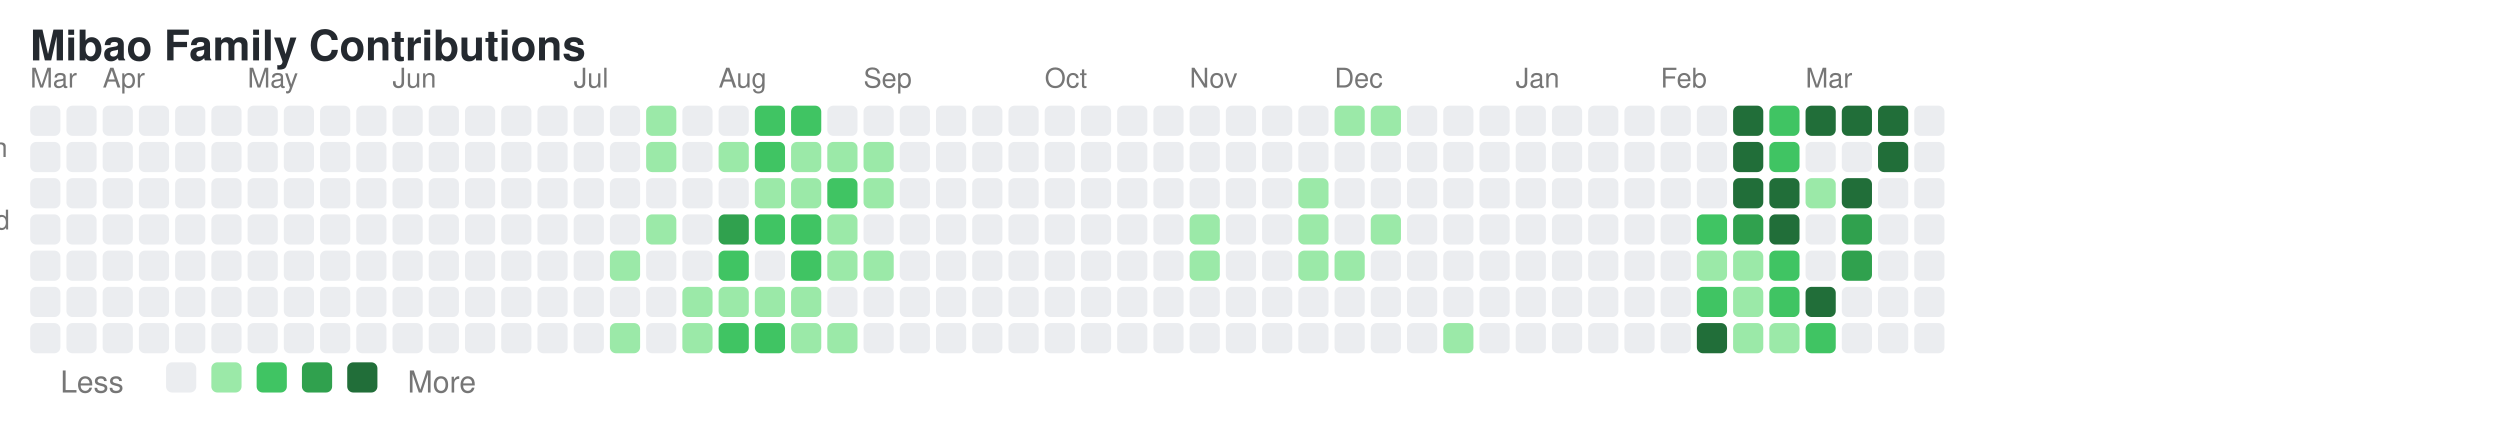
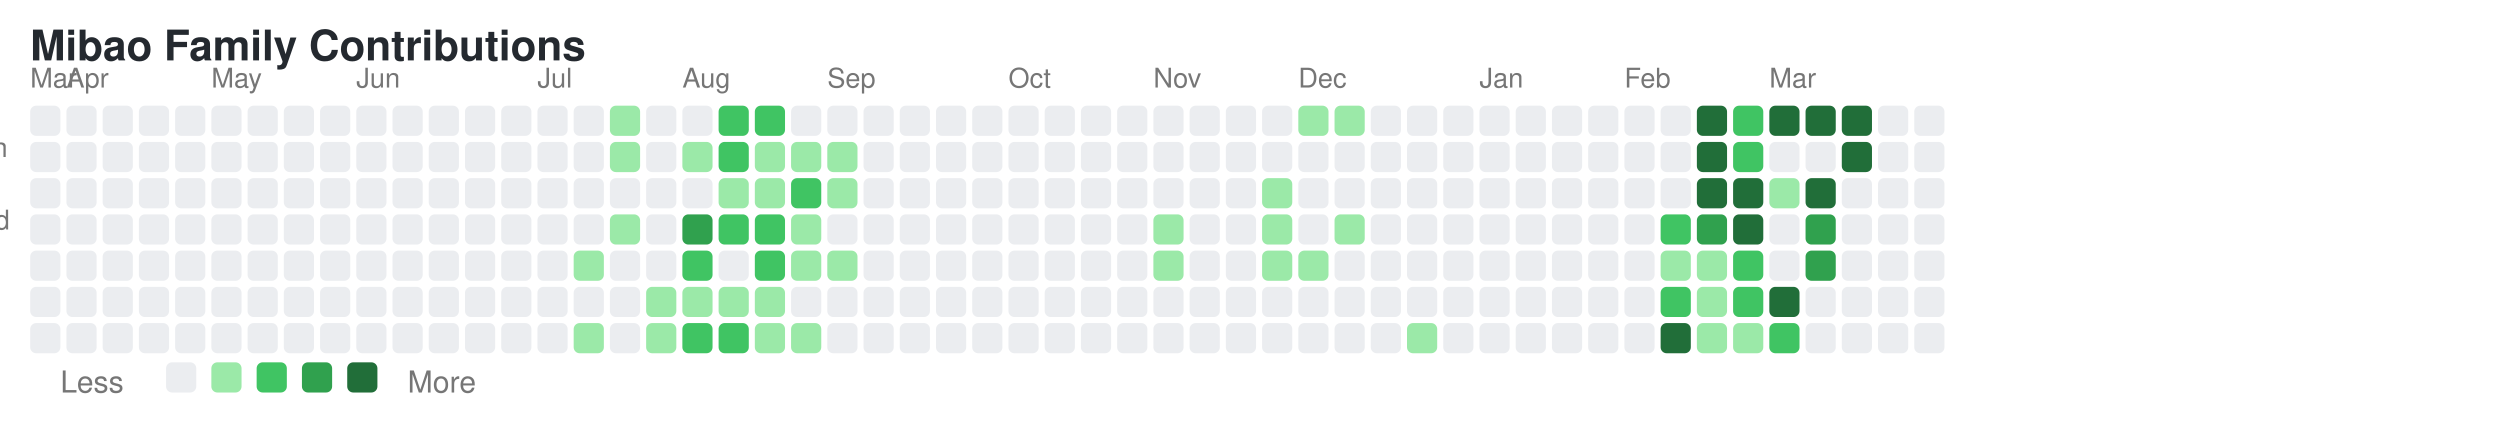
<svg xmlns="http://www.w3.org/2000/svg" width="828" height="140">
  <text x="10" y="20" font-family="-apple-system, BlinkMacSystemFont, Segoe UI, Helvetica, Arial, sans-serif" font-size="14" font-weight="600" fill="#24292f">Mibao Family Contributions</text>
  <g transform="translate(10, 35)">
    <text x="0" y="-6" font-family="-apple-system, BlinkMacSystemFont, Segoe UI, Helvetica, Arial, sans-serif" font-size="9" fill="#767676">Mar</text>
-     <text x="24" y="-6" font-family="-apple-system, BlinkMacSystemFont, Segoe UI, Helvetica, Arial, sans-serif" font-size="9" fill="#767676">Apr</text>
-     <text x="72" y="-6" font-family="-apple-system, BlinkMacSystemFont, Segoe UI, Helvetica, Arial, sans-serif" font-size="9" fill="#767676">May</text>
-     <text x="120" y="-6" font-family="-apple-system, BlinkMacSystemFont, Segoe UI, Helvetica, Arial, sans-serif" font-size="9" fill="#767676">Jun</text>
-     <text x="180" y="-6" font-family="-apple-system, BlinkMacSystemFont, Segoe UI, Helvetica, Arial, sans-serif" font-size="9" fill="#767676">Jul</text>
-     <text x="228" y="-6" font-family="-apple-system, BlinkMacSystemFont, Segoe UI, Helvetica, Arial, sans-serif" font-size="9" fill="#767676">Aug</text>
-     <text x="276" y="-6" font-family="-apple-system, BlinkMacSystemFont, Segoe UI, Helvetica, Arial, sans-serif" font-size="9" fill="#767676">Sep</text>
-     <text x="336" y="-6" font-family="-apple-system, BlinkMacSystemFont, Segoe UI, Helvetica, Arial, sans-serif" font-size="9" fill="#767676">Oct</text>
-     <text x="384" y="-6" font-family="-apple-system, BlinkMacSystemFont, Segoe UI, Helvetica, Arial, sans-serif" font-size="9" fill="#767676">Nov</text>
-     <text x="432" y="-6" font-family="-apple-system, BlinkMacSystemFont, Segoe UI, Helvetica, Arial, sans-serif" font-size="9" fill="#767676">Dec</text>
-     <text x="492" y="-6" font-family="-apple-system, BlinkMacSystemFont, Segoe UI, Helvetica, Arial, sans-serif" font-size="9" fill="#767676">Jan</text>
-     <text x="540" y="-6" font-family="-apple-system, BlinkMacSystemFont, Segoe UI, Helvetica, Arial, sans-serif" font-size="9" fill="#767676">Feb</text>
-     <text x="588" y="-6" font-family="-apple-system, BlinkMacSystemFont, Segoe UI, Helvetica, Arial, sans-serif" font-size="9" fill="#767676">Mar</text>
+     <text x="12" y="-6" font-family="-apple-system, BlinkMacSystemFont, Segoe UI, Helvetica, Arial, sans-serif" font-size="9" fill="#767676">Apr</text>
+     <text x="60" y="-6" font-family="-apple-system, BlinkMacSystemFont, Segoe UI, Helvetica, Arial, sans-serif" font-size="9" fill="#767676">May</text>
+     <text x="108" y="-6" font-family="-apple-system, BlinkMacSystemFont, Segoe UI, Helvetica, Arial, sans-serif" font-size="9" fill="#767676">Jun</text>
+     <text x="168" y="-6" font-family="-apple-system, BlinkMacSystemFont, Segoe UI, Helvetica, Arial, sans-serif" font-size="9" fill="#767676">Jul</text>
+     <text x="216" y="-6" font-family="-apple-system, BlinkMacSystemFont, Segoe UI, Helvetica, Arial, sans-serif" font-size="9" fill="#767676">Aug</text>
+     <text x="264" y="-6" font-family="-apple-system, BlinkMacSystemFont, Segoe UI, Helvetica, Arial, sans-serif" font-size="9" fill="#767676">Sep</text>
+     <text x="324" y="-6" font-family="-apple-system, BlinkMacSystemFont, Segoe UI, Helvetica, Arial, sans-serif" font-size="9" fill="#767676">Oct</text>
+     <text x="372" y="-6" font-family="-apple-system, BlinkMacSystemFont, Segoe UI, Helvetica, Arial, sans-serif" font-size="9" fill="#767676">Nov</text>
+     <text x="420" y="-6" font-family="-apple-system, BlinkMacSystemFont, Segoe UI, Helvetica, Arial, sans-serif" font-size="9" fill="#767676">Dec</text>
+     <text x="480" y="-6" font-family="-apple-system, BlinkMacSystemFont, Segoe UI, Helvetica, Arial, sans-serif" font-size="9" fill="#767676">Jan</text>
+     <text x="528" y="-6" font-family="-apple-system, BlinkMacSystemFont, Segoe UI, Helvetica, Arial, sans-serif" font-size="9" fill="#767676">Feb</text>
+     <text x="576" y="-6" font-family="-apple-system, BlinkMacSystemFont, Segoe UI, Helvetica, Arial, sans-serif" font-size="9" fill="#767676">Mar</text>
    <text x="-25" y="17.0" font-family="-apple-system, BlinkMacSystemFont, Segoe UI, Helvetica, Arial, sans-serif" font-size="9" fill="#767676">Mon</text>
    <text x="-25" y="41.0" font-family="-apple-system, BlinkMacSystemFont, Segoe UI, Helvetica, Arial, sans-serif" font-size="9" fill="#767676">Wed</text>
    <text x="-25" y="65.0" font-family="-apple-system, BlinkMacSystemFont, Segoe UI, Helvetica, Arial, sans-serif" font-size="9" fill="#767676">Fri</text>
    <rect x="0" y="0" width="10" height="10" fill="#ebedf0" rx="2" />
    <rect x="0" y="12" width="10" height="10" fill="#ebedf0" rx="2" />
    <rect x="0" y="24" width="10" height="10" fill="#ebedf0" rx="2" />
    <rect x="0" y="36" width="10" height="10" fill="#ebedf0" rx="2" />
    <rect x="0" y="48" width="10" height="10" fill="#ebedf0" rx="2" />
    <rect x="0" y="60" width="10" height="10" fill="#ebedf0" rx="2" />
    <rect x="0" y="72" width="10" height="10" fill="#ebedf0" rx="2" />
    <rect x="12" y="0" width="10" height="10" fill="#ebedf0" rx="2" />
    <rect x="12" y="12" width="10" height="10" fill="#ebedf0" rx="2" />
    <rect x="12" y="24" width="10" height="10" fill="#ebedf0" rx="2" />
    <rect x="12" y="36" width="10" height="10" fill="#ebedf0" rx="2" />
    <rect x="12" y="48" width="10" height="10" fill="#ebedf0" rx="2" />
    <rect x="12" y="60" width="10" height="10" fill="#ebedf0" rx="2" />
    <rect x="12" y="72" width="10" height="10" fill="#ebedf0" rx="2" />
    <rect x="24" y="0" width="10" height="10" fill="#ebedf0" rx="2" />
    <rect x="24" y="12" width="10" height="10" fill="#ebedf0" rx="2" />
    <rect x="24" y="24" width="10" height="10" fill="#ebedf0" rx="2" />
    <rect x="24" y="36" width="10" height="10" fill="#ebedf0" rx="2" />
    <rect x="24" y="48" width="10" height="10" fill="#ebedf0" rx="2" />
    <rect x="24" y="60" width="10" height="10" fill="#ebedf0" rx="2" />
    <rect x="24" y="72" width="10" height="10" fill="#ebedf0" rx="2" />
    <rect x="36" y="0" width="10" height="10" fill="#ebedf0" rx="2" />
    <rect x="36" y="12" width="10" height="10" fill="#ebedf0" rx="2" />
    <rect x="36" y="24" width="10" height="10" fill="#ebedf0" rx="2" />
    <rect x="36" y="36" width="10" height="10" fill="#ebedf0" rx="2" />
    <rect x="36" y="48" width="10" height="10" fill="#ebedf0" rx="2" />
    <rect x="36" y="60" width="10" height="10" fill="#ebedf0" rx="2" />
    <rect x="36" y="72" width="10" height="10" fill="#ebedf0" rx="2" />
    <rect x="48" y="0" width="10" height="10" fill="#ebedf0" rx="2" />
    <rect x="48" y="12" width="10" height="10" fill="#ebedf0" rx="2" />
    <rect x="48" y="24" width="10" height="10" fill="#ebedf0" rx="2" />
    <rect x="48" y="36" width="10" height="10" fill="#ebedf0" rx="2" />
    <rect x="48" y="48" width="10" height="10" fill="#ebedf0" rx="2" />
    <rect x="48" y="60" width="10" height="10" fill="#ebedf0" rx="2" />
    <rect x="48" y="72" width="10" height="10" fill="#ebedf0" rx="2" />
    <rect x="60" y="0" width="10" height="10" fill="#ebedf0" rx="2" />
    <rect x="60" y="12" width="10" height="10" fill="#ebedf0" rx="2" />
    <rect x="60" y="24" width="10" height="10" fill="#ebedf0" rx="2" />
    <rect x="60" y="36" width="10" height="10" fill="#ebedf0" rx="2" />
    <rect x="60" y="48" width="10" height="10" fill="#ebedf0" rx="2" />
    <rect x="60" y="60" width="10" height="10" fill="#ebedf0" rx="2" />
    <rect x="60" y="72" width="10" height="10" fill="#ebedf0" rx="2" />
    <rect x="72" y="0" width="10" height="10" fill="#ebedf0" rx="2" />
    <rect x="72" y="12" width="10" height="10" fill="#ebedf0" rx="2" />
    <rect x="72" y="24" width="10" height="10" fill="#ebedf0" rx="2" />
    <rect x="72" y="36" width="10" height="10" fill="#ebedf0" rx="2" />
    <rect x="72" y="48" width="10" height="10" fill="#ebedf0" rx="2" />
    <rect x="72" y="60" width="10" height="10" fill="#ebedf0" rx="2" />
    <rect x="72" y="72" width="10" height="10" fill="#ebedf0" rx="2" />
    <rect x="84" y="0" width="10" height="10" fill="#ebedf0" rx="2" />
    <rect x="84" y="12" width="10" height="10" fill="#ebedf0" rx="2" />
    <rect x="84" y="24" width="10" height="10" fill="#ebedf0" rx="2" />
    <rect x="84" y="36" width="10" height="10" fill="#ebedf0" rx="2" />
    <rect x="84" y="48" width="10" height="10" fill="#ebedf0" rx="2" />
    <rect x="84" y="60" width="10" height="10" fill="#ebedf0" rx="2" />
    <rect x="84" y="72" width="10" height="10" fill="#ebedf0" rx="2" />
    <rect x="96" y="0" width="10" height="10" fill="#ebedf0" rx="2" />
    <rect x="96" y="12" width="10" height="10" fill="#ebedf0" rx="2" />
    <rect x="96" y="24" width="10" height="10" fill="#ebedf0" rx="2" />
    <rect x="96" y="36" width="10" height="10" fill="#ebedf0" rx="2" />
    <rect x="96" y="48" width="10" height="10" fill="#ebedf0" rx="2" />
    <rect x="96" y="60" width="10" height="10" fill="#ebedf0" rx="2" />
    <rect x="96" y="72" width="10" height="10" fill="#ebedf0" rx="2" />
    <rect x="108" y="0" width="10" height="10" fill="#ebedf0" rx="2" />
    <rect x="108" y="12" width="10" height="10" fill="#ebedf0" rx="2" />
    <rect x="108" y="24" width="10" height="10" fill="#ebedf0" rx="2" />
    <rect x="108" y="36" width="10" height="10" fill="#ebedf0" rx="2" />
    <rect x="108" y="48" width="10" height="10" fill="#ebedf0" rx="2" />
    <rect x="108" y="60" width="10" height="10" fill="#ebedf0" rx="2" />
    <rect x="108" y="72" width="10" height="10" fill="#ebedf0" rx="2" />
    <rect x="120" y="0" width="10" height="10" fill="#ebedf0" rx="2" />
    <rect x="120" y="12" width="10" height="10" fill="#ebedf0" rx="2" />
    <rect x="120" y="24" width="10" height="10" fill="#ebedf0" rx="2" />
    <rect x="120" y="36" width="10" height="10" fill="#ebedf0" rx="2" />
    <rect x="120" y="48" width="10" height="10" fill="#ebedf0" rx="2" />
    <rect x="120" y="60" width="10" height="10" fill="#ebedf0" rx="2" />
    <rect x="120" y="72" width="10" height="10" fill="#ebedf0" rx="2" />
    <rect x="132" y="0" width="10" height="10" fill="#ebedf0" rx="2" />
    <rect x="132" y="12" width="10" height="10" fill="#ebedf0" rx="2" />
    <rect x="132" y="24" width="10" height="10" fill="#ebedf0" rx="2" />
    <rect x="132" y="36" width="10" height="10" fill="#ebedf0" rx="2" />
    <rect x="132" y="48" width="10" height="10" fill="#ebedf0" rx="2" />
    <rect x="132" y="60" width="10" height="10" fill="#ebedf0" rx="2" />
    <rect x="132" y="72" width="10" height="10" fill="#ebedf0" rx="2" />
    <rect x="144" y="0" width="10" height="10" fill="#ebedf0" rx="2" />
    <rect x="144" y="12" width="10" height="10" fill="#ebedf0" rx="2" />
    <rect x="144" y="24" width="10" height="10" fill="#ebedf0" rx="2" />
    <rect x="144" y="36" width="10" height="10" fill="#ebedf0" rx="2" />
    <rect x="144" y="48" width="10" height="10" fill="#ebedf0" rx="2" />
    <rect x="144" y="60" width="10" height="10" fill="#ebedf0" rx="2" />
    <rect x="144" y="72" width="10" height="10" fill="#ebedf0" rx="2" />
    <rect x="156" y="0" width="10" height="10" fill="#ebedf0" rx="2" />
    <rect x="156" y="12" width="10" height="10" fill="#ebedf0" rx="2" />
    <rect x="156" y="24" width="10" height="10" fill="#ebedf0" rx="2" />
    <rect x="156" y="36" width="10" height="10" fill="#ebedf0" rx="2" />
    <rect x="156" y="48" width="10" height="10" fill="#ebedf0" rx="2" />
    <rect x="156" y="60" width="10" height="10" fill="#ebedf0" rx="2" />
    <rect x="156" y="72" width="10" height="10" fill="#ebedf0" rx="2" />
    <rect x="168" y="0" width="10" height="10" fill="#ebedf0" rx="2" />
    <rect x="168" y="12" width="10" height="10" fill="#ebedf0" rx="2" />
    <rect x="168" y="24" width="10" height="10" fill="#ebedf0" rx="2" />
    <rect x="168" y="36" width="10" height="10" fill="#ebedf0" rx="2" />
    <rect x="168" y="48" width="10" height="10" fill="#ebedf0" rx="2" />
    <rect x="168" y="60" width="10" height="10" fill="#ebedf0" rx="2" />
    <rect x="168" y="72" width="10" height="10" fill="#ebedf0" rx="2" />
    <rect x="180" y="0" width="10" height="10" fill="#ebedf0" rx="2" />
    <rect x="180" y="12" width="10" height="10" fill="#ebedf0" rx="2" />
    <rect x="180" y="24" width="10" height="10" fill="#ebedf0" rx="2" />
    <rect x="180" y="36" width="10" height="10" fill="#ebedf0" rx="2" />
-     <rect x="180" y="48" width="10" height="10" fill="#ebedf0" rx="2" />
+     <rect x="180" y="48" width="10" height="10" fill="#9be9a8" rx="2" />
    <rect x="180" y="60" width="10" height="10" fill="#ebedf0" rx="2" />
-     <rect x="180" y="72" width="10" height="10" fill="#ebedf0" rx="2" />
-     <rect x="192" y="0" width="10" height="10" fill="#ebedf0" rx="2" />
-     <rect x="192" y="12" width="10" height="10" fill="#ebedf0" rx="2" />
+     <rect x="180" y="72" width="10" height="10" fill="#9be9a8" rx="2" />
+     <rect x="192" y="0" width="10" height="10" fill="#9be9a8" rx="2" />
+     <rect x="192" y="12" width="10" height="10" fill="#9be9a8" rx="2" />
    <rect x="192" y="24" width="10" height="10" fill="#ebedf0" rx="2" />
-     <rect x="192" y="36" width="10" height="10" fill="#ebedf0" rx="2" />
-     <rect x="192" y="48" width="10" height="10" fill="#9be9a8" rx="2" />
+     <rect x="192" y="36" width="10" height="10" fill="#9be9a8" rx="2" />
+     <rect x="192" y="48" width="10" height="10" fill="#ebedf0" rx="2" />
    <rect x="192" y="60" width="10" height="10" fill="#ebedf0" rx="2" />
-     <rect x="192" y="72" width="10" height="10" fill="#9be9a8" rx="2" />
-     <rect x="204" y="0" width="10" height="10" fill="#9be9a8" rx="2" />
-     <rect x="204" y="12" width="10" height="10" fill="#9be9a8" rx="2" />
+     <rect x="192" y="72" width="10" height="10" fill="#ebedf0" rx="2" />
+     <rect x="204" y="0" width="10" height="10" fill="#ebedf0" rx="2" />
+     <rect x="204" y="12" width="10" height="10" fill="#ebedf0" rx="2" />
    <rect x="204" y="24" width="10" height="10" fill="#ebedf0" rx="2" />
-     <rect x="204" y="36" width="10" height="10" fill="#9be9a8" rx="2" />
+     <rect x="204" y="36" width="10" height="10" fill="#ebedf0" rx="2" />
    <rect x="204" y="48" width="10" height="10" fill="#ebedf0" rx="2" />
-     <rect x="204" y="60" width="10" height="10" fill="#ebedf0" rx="2" />
-     <rect x="204" y="72" width="10" height="10" fill="#ebedf0" rx="2" />
+     <rect x="204" y="60" width="10" height="10" fill="#9be9a8" rx="2" />
+     <rect x="204" y="72" width="10" height="10" fill="#9be9a8" rx="2" />
    <rect x="216" y="0" width="10" height="10" fill="#ebedf0" rx="2" />
-     <rect x="216" y="12" width="10" height="10" fill="#ebedf0" rx="2" />
+     <rect x="216" y="12" width="10" height="10" fill="#9be9a8" rx="2" />
    <rect x="216" y="24" width="10" height="10" fill="#ebedf0" rx="2" />
-     <rect x="216" y="36" width="10" height="10" fill="#ebedf0" rx="2" />
-     <rect x="216" y="48" width="10" height="10" fill="#ebedf0" rx="2" />
+     <rect x="216" y="36" width="10" height="10" fill="#30a14e" rx="2" />
+     <rect x="216" y="48" width="10" height="10" fill="#40c463" rx="2" />
    <rect x="216" y="60" width="10" height="10" fill="#9be9a8" rx="2" />
-     <rect x="216" y="72" width="10" height="10" fill="#9be9a8" rx="2" />
-     <rect x="228" y="0" width="10" height="10" fill="#ebedf0" rx="2" />
-     <rect x="228" y="12" width="10" height="10" fill="#9be9a8" rx="2" />
-     <rect x="228" y="24" width="10" height="10" fill="#ebedf0" rx="2" />
-     <rect x="228" y="36" width="10" height="10" fill="#30a14e" rx="2" />
-     <rect x="228" y="48" width="10" height="10" fill="#40c463" rx="2" />
+     <rect x="216" y="72" width="10" height="10" fill="#40c463" rx="2" />
+     <rect x="228" y="0" width="10" height="10" fill="#40c463" rx="2" />
+     <rect x="228" y="12" width="10" height="10" fill="#40c463" rx="2" />
+     <rect x="228" y="24" width="10" height="10" fill="#9be9a8" rx="2" />
+     <rect x="228" y="36" width="10" height="10" fill="#40c463" rx="2" />
+     <rect x="228" y="48" width="10" height="10" fill="#ebedf0" rx="2" />
    <rect x="228" y="60" width="10" height="10" fill="#9be9a8" rx="2" />
    <rect x="228" y="72" width="10" height="10" fill="#40c463" rx="2" />
    <rect x="240" y="0" width="10" height="10" fill="#40c463" rx="2" />
-     <rect x="240" y="12" width="10" height="10" fill="#40c463" rx="2" />
+     <rect x="240" y="12" width="10" height="10" fill="#9be9a8" rx="2" />
    <rect x="240" y="24" width="10" height="10" fill="#9be9a8" rx="2" />
    <rect x="240" y="36" width="10" height="10" fill="#40c463" rx="2" />
-     <rect x="240" y="48" width="10" height="10" fill="#ebedf0" rx="2" />
+     <rect x="240" y="48" width="10" height="10" fill="#40c463" rx="2" />
    <rect x="240" y="60" width="10" height="10" fill="#9be9a8" rx="2" />
-     <rect x="240" y="72" width="10" height="10" fill="#40c463" rx="2" />
-     <rect x="252" y="0" width="10" height="10" fill="#40c463" rx="2" />
+     <rect x="240" y="72" width="10" height="10" fill="#9be9a8" rx="2" />
+     <rect x="252" y="0" width="10" height="10" fill="#ebedf0" rx="2" />
    <rect x="252" y="12" width="10" height="10" fill="#9be9a8" rx="2" />
-     <rect x="252" y="24" width="10" height="10" fill="#9be9a8" rx="2" />
-     <rect x="252" y="36" width="10" height="10" fill="#40c463" rx="2" />
-     <rect x="252" y="48" width="10" height="10" fill="#40c463" rx="2" />
-     <rect x="252" y="60" width="10" height="10" fill="#9be9a8" rx="2" />
+     <rect x="252" y="24" width="10" height="10" fill="#40c463" rx="2" />
+     <rect x="252" y="36" width="10" height="10" fill="#9be9a8" rx="2" />
+     <rect x="252" y="48" width="10" height="10" fill="#9be9a8" rx="2" />
+     <rect x="252" y="60" width="10" height="10" fill="#ebedf0" rx="2" />
    <rect x="252" y="72" width="10" height="10" fill="#9be9a8" rx="2" />
    <rect x="264" y="0" width="10" height="10" fill="#ebedf0" rx="2" />
    <rect x="264" y="12" width="10" height="10" fill="#9be9a8" rx="2" />
-     <rect x="264" y="24" width="10" height="10" fill="#40c463" rx="2" />
-     <rect x="264" y="36" width="10" height="10" fill="#9be9a8" rx="2" />
+     <rect x="264" y="24" width="10" height="10" fill="#9be9a8" rx="2" />
+     <rect x="264" y="36" width="10" height="10" fill="#ebedf0" rx="2" />
    <rect x="264" y="48" width="10" height="10" fill="#9be9a8" rx="2" />
    <rect x="264" y="60" width="10" height="10" fill="#ebedf0" rx="2" />
-     <rect x="264" y="72" width="10" height="10" fill="#9be9a8" rx="2" />
+     <rect x="264" y="72" width="10" height="10" fill="#ebedf0" rx="2" />
    <rect x="276" y="0" width="10" height="10" fill="#ebedf0" rx="2" />
-     <rect x="276" y="12" width="10" height="10" fill="#9be9a8" rx="2" />
-     <rect x="276" y="24" width="10" height="10" fill="#9be9a8" rx="2" />
+     <rect x="276" y="12" width="10" height="10" fill="#ebedf0" rx="2" />
+     <rect x="276" y="24" width="10" height="10" fill="#ebedf0" rx="2" />
    <rect x="276" y="36" width="10" height="10" fill="#ebedf0" rx="2" />
-     <rect x="276" y="48" width="10" height="10" fill="#9be9a8" rx="2" />
+     <rect x="276" y="48" width="10" height="10" fill="#ebedf0" rx="2" />
    <rect x="276" y="60" width="10" height="10" fill="#ebedf0" rx="2" />
    <rect x="276" y="72" width="10" height="10" fill="#ebedf0" rx="2" />
    <rect x="288" y="0" width="10" height="10" fill="#ebedf0" rx="2" />
    <rect x="288" y="12" width="10" height="10" fill="#ebedf0" rx="2" />
    <rect x="288" y="24" width="10" height="10" fill="#ebedf0" rx="2" />
    <rect x="288" y="36" width="10" height="10" fill="#ebedf0" rx="2" />
    <rect x="288" y="48" width="10" height="10" fill="#ebedf0" rx="2" />
    <rect x="288" y="60" width="10" height="10" fill="#ebedf0" rx="2" />
    <rect x="288" y="72" width="10" height="10" fill="#ebedf0" rx="2" />
    <rect x="300" y="0" width="10" height="10" fill="#ebedf0" rx="2" />
    <rect x="300" y="12" width="10" height="10" fill="#ebedf0" rx="2" />
    <rect x="300" y="24" width="10" height="10" fill="#ebedf0" rx="2" />
    <rect x="300" y="36" width="10" height="10" fill="#ebedf0" rx="2" />
    <rect x="300" y="48" width="10" height="10" fill="#ebedf0" rx="2" />
    <rect x="300" y="60" width="10" height="10" fill="#ebedf0" rx="2" />
    <rect x="300" y="72" width="10" height="10" fill="#ebedf0" rx="2" />
    <rect x="312" y="0" width="10" height="10" fill="#ebedf0" rx="2" />
    <rect x="312" y="12" width="10" height="10" fill="#ebedf0" rx="2" />
    <rect x="312" y="24" width="10" height="10" fill="#ebedf0" rx="2" />
    <rect x="312" y="36" width="10" height="10" fill="#ebedf0" rx="2" />
    <rect x="312" y="48" width="10" height="10" fill="#ebedf0" rx="2" />
    <rect x="312" y="60" width="10" height="10" fill="#ebedf0" rx="2" />
    <rect x="312" y="72" width="10" height="10" fill="#ebedf0" rx="2" />
    <rect x="324" y="0" width="10" height="10" fill="#ebedf0" rx="2" />
    <rect x="324" y="12" width="10" height="10" fill="#ebedf0" rx="2" />
    <rect x="324" y="24" width="10" height="10" fill="#ebedf0" rx="2" />
    <rect x="324" y="36" width="10" height="10" fill="#ebedf0" rx="2" />
    <rect x="324" y="48" width="10" height="10" fill="#ebedf0" rx="2" />
    <rect x="324" y="60" width="10" height="10" fill="#ebedf0" rx="2" />
    <rect x="324" y="72" width="10" height="10" fill="#ebedf0" rx="2" />
    <rect x="336" y="0" width="10" height="10" fill="#ebedf0" rx="2" />
    <rect x="336" y="12" width="10" height="10" fill="#ebedf0" rx="2" />
    <rect x="336" y="24" width="10" height="10" fill="#ebedf0" rx="2" />
    <rect x="336" y="36" width="10" height="10" fill="#ebedf0" rx="2" />
    <rect x="336" y="48" width="10" height="10" fill="#ebedf0" rx="2" />
    <rect x="336" y="60" width="10" height="10" fill="#ebedf0" rx="2" />
    <rect x="336" y="72" width="10" height="10" fill="#ebedf0" rx="2" />
    <rect x="348" y="0" width="10" height="10" fill="#ebedf0" rx="2" />
    <rect x="348" y="12" width="10" height="10" fill="#ebedf0" rx="2" />
    <rect x="348" y="24" width="10" height="10" fill="#ebedf0" rx="2" />
    <rect x="348" y="36" width="10" height="10" fill="#ebedf0" rx="2" />
    <rect x="348" y="48" width="10" height="10" fill="#ebedf0" rx="2" />
    <rect x="348" y="60" width="10" height="10" fill="#ebedf0" rx="2" />
    <rect x="348" y="72" width="10" height="10" fill="#ebedf0" rx="2" />
    <rect x="360" y="0" width="10" height="10" fill="#ebedf0" rx="2" />
    <rect x="360" y="12" width="10" height="10" fill="#ebedf0" rx="2" />
    <rect x="360" y="24" width="10" height="10" fill="#ebedf0" rx="2" />
    <rect x="360" y="36" width="10" height="10" fill="#ebedf0" rx="2" />
    <rect x="360" y="48" width="10" height="10" fill="#ebedf0" rx="2" />
    <rect x="360" y="60" width="10" height="10" fill="#ebedf0" rx="2" />
    <rect x="360" y="72" width="10" height="10" fill="#ebedf0" rx="2" />
    <rect x="372" y="0" width="10" height="10" fill="#ebedf0" rx="2" />
    <rect x="372" y="12" width="10" height="10" fill="#ebedf0" rx="2" />
    <rect x="372" y="24" width="10" height="10" fill="#ebedf0" rx="2" />
-     <rect x="372" y="36" width="10" height="10" fill="#ebedf0" rx="2" />
-     <rect x="372" y="48" width="10" height="10" fill="#ebedf0" rx="2" />
+     <rect x="372" y="36" width="10" height="10" fill="#9be9a8" rx="2" />
+     <rect x="372" y="48" width="10" height="10" fill="#9be9a8" rx="2" />
    <rect x="372" y="60" width="10" height="10" fill="#ebedf0" rx="2" />
    <rect x="372" y="72" width="10" height="10" fill="#ebedf0" rx="2" />
    <rect x="384" y="0" width="10" height="10" fill="#ebedf0" rx="2" />
    <rect x="384" y="12" width="10" height="10" fill="#ebedf0" rx="2" />
    <rect x="384" y="24" width="10" height="10" fill="#ebedf0" rx="2" />
-     <rect x="384" y="36" width="10" height="10" fill="#9be9a8" rx="2" />
-     <rect x="384" y="48" width="10" height="10" fill="#9be9a8" rx="2" />
+     <rect x="384" y="36" width="10" height="10" fill="#ebedf0" rx="2" />
+     <rect x="384" y="48" width="10" height="10" fill="#ebedf0" rx="2" />
    <rect x="384" y="60" width="10" height="10" fill="#ebedf0" rx="2" />
    <rect x="384" y="72" width="10" height="10" fill="#ebedf0" rx="2" />
    <rect x="396" y="0" width="10" height="10" fill="#ebedf0" rx="2" />
    <rect x="396" y="12" width="10" height="10" fill="#ebedf0" rx="2" />
    <rect x="396" y="24" width="10" height="10" fill="#ebedf0" rx="2" />
    <rect x="396" y="36" width="10" height="10" fill="#ebedf0" rx="2" />
    <rect x="396" y="48" width="10" height="10" fill="#ebedf0" rx="2" />
    <rect x="396" y="60" width="10" height="10" fill="#ebedf0" rx="2" />
    <rect x="396" y="72" width="10" height="10" fill="#ebedf0" rx="2" />
    <rect x="408" y="0" width="10" height="10" fill="#ebedf0" rx="2" />
    <rect x="408" y="12" width="10" height="10" fill="#ebedf0" rx="2" />
-     <rect x="408" y="24" width="10" height="10" fill="#ebedf0" rx="2" />
-     <rect x="408" y="36" width="10" height="10" fill="#ebedf0" rx="2" />
-     <rect x="408" y="48" width="10" height="10" fill="#ebedf0" rx="2" />
+     <rect x="408" y="24" width="10" height="10" fill="#9be9a8" rx="2" />
+     <rect x="408" y="36" width="10" height="10" fill="#9be9a8" rx="2" />
+     <rect x="408" y="48" width="10" height="10" fill="#9be9a8" rx="2" />
    <rect x="408" y="60" width="10" height="10" fill="#ebedf0" rx="2" />
    <rect x="408" y="72" width="10" height="10" fill="#ebedf0" rx="2" />
-     <rect x="420" y="0" width="10" height="10" fill="#ebedf0" rx="2" />
+     <rect x="420" y="0" width="10" height="10" fill="#9be9a8" rx="2" />
    <rect x="420" y="12" width="10" height="10" fill="#ebedf0" rx="2" />
-     <rect x="420" y="24" width="10" height="10" fill="#9be9a8" rx="2" />
-     <rect x="420" y="36" width="10" height="10" fill="#9be9a8" rx="2" />
+     <rect x="420" y="24" width="10" height="10" fill="#ebedf0" rx="2" />
+     <rect x="420" y="36" width="10" height="10" fill="#ebedf0" rx="2" />
    <rect x="420" y="48" width="10" height="10" fill="#9be9a8" rx="2" />
    <rect x="420" y="60" width="10" height="10" fill="#ebedf0" rx="2" />
    <rect x="420" y="72" width="10" height="10" fill="#ebedf0" rx="2" />
    <rect x="432" y="0" width="10" height="10" fill="#9be9a8" rx="2" />
    <rect x="432" y="12" width="10" height="10" fill="#ebedf0" rx="2" />
    <rect x="432" y="24" width="10" height="10" fill="#ebedf0" rx="2" />
-     <rect x="432" y="36" width="10" height="10" fill="#ebedf0" rx="2" />
-     <rect x="432" y="48" width="10" height="10" fill="#9be9a8" rx="2" />
+     <rect x="432" y="36" width="10" height="10" fill="#9be9a8" rx="2" />
+     <rect x="432" y="48" width="10" height="10" fill="#ebedf0" rx="2" />
    <rect x="432" y="60" width="10" height="10" fill="#ebedf0" rx="2" />
    <rect x="432" y="72" width="10" height="10" fill="#ebedf0" rx="2" />
-     <rect x="444" y="0" width="10" height="10" fill="#9be9a8" rx="2" />
+     <rect x="444" y="0" width="10" height="10" fill="#ebedf0" rx="2" />
    <rect x="444" y="12" width="10" height="10" fill="#ebedf0" rx="2" />
    <rect x="444" y="24" width="10" height="10" fill="#ebedf0" rx="2" />
-     <rect x="444" y="36" width="10" height="10" fill="#9be9a8" rx="2" />
+     <rect x="444" y="36" width="10" height="10" fill="#ebedf0" rx="2" />
    <rect x="444" y="48" width="10" height="10" fill="#ebedf0" rx="2" />
    <rect x="444" y="60" width="10" height="10" fill="#ebedf0" rx="2" />
    <rect x="444" y="72" width="10" height="10" fill="#ebedf0" rx="2" />
    <rect x="456" y="0" width="10" height="10" fill="#ebedf0" rx="2" />
    <rect x="456" y="12" width="10" height="10" fill="#ebedf0" rx="2" />
    <rect x="456" y="24" width="10" height="10" fill="#ebedf0" rx="2" />
    <rect x="456" y="36" width="10" height="10" fill="#ebedf0" rx="2" />
    <rect x="456" y="48" width="10" height="10" fill="#ebedf0" rx="2" />
    <rect x="456" y="60" width="10" height="10" fill="#ebedf0" rx="2" />
-     <rect x="456" y="72" width="10" height="10" fill="#ebedf0" rx="2" />
+     <rect x="456" y="72" width="10" height="10" fill="#9be9a8" rx="2" />
    <rect x="468" y="0" width="10" height="10" fill="#ebedf0" rx="2" />
    <rect x="468" y="12" width="10" height="10" fill="#ebedf0" rx="2" />
    <rect x="468" y="24" width="10" height="10" fill="#ebedf0" rx="2" />
    <rect x="468" y="36" width="10" height="10" fill="#ebedf0" rx="2" />
    <rect x="468" y="48" width="10" height="10" fill="#ebedf0" rx="2" />
    <rect x="468" y="60" width="10" height="10" fill="#ebedf0" rx="2" />
-     <rect x="468" y="72" width="10" height="10" fill="#9be9a8" rx="2" />
+     <rect x="468" y="72" width="10" height="10" fill="#ebedf0" rx="2" />
    <rect x="480" y="0" width="10" height="10" fill="#ebedf0" rx="2" />
    <rect x="480" y="12" width="10" height="10" fill="#ebedf0" rx="2" />
    <rect x="480" y="24" width="10" height="10" fill="#ebedf0" rx="2" />
    <rect x="480" y="36" width="10" height="10" fill="#ebedf0" rx="2" />
    <rect x="480" y="48" width="10" height="10" fill="#ebedf0" rx="2" />
    <rect x="480" y="60" width="10" height="10" fill="#ebedf0" rx="2" />
    <rect x="480" y="72" width="10" height="10" fill="#ebedf0" rx="2" />
    <rect x="492" y="0" width="10" height="10" fill="#ebedf0" rx="2" />
    <rect x="492" y="12" width="10" height="10" fill="#ebedf0" rx="2" />
    <rect x="492" y="24" width="10" height="10" fill="#ebedf0" rx="2" />
    <rect x="492" y="36" width="10" height="10" fill="#ebedf0" rx="2" />
    <rect x="492" y="48" width="10" height="10" fill="#ebedf0" rx="2" />
    <rect x="492" y="60" width="10" height="10" fill="#ebedf0" rx="2" />
    <rect x="492" y="72" width="10" height="10" fill="#ebedf0" rx="2" />
    <rect x="504" y="0" width="10" height="10" fill="#ebedf0" rx="2" />
    <rect x="504" y="12" width="10" height="10" fill="#ebedf0" rx="2" />
    <rect x="504" y="24" width="10" height="10" fill="#ebedf0" rx="2" />
    <rect x="504" y="36" width="10" height="10" fill="#ebedf0" rx="2" />
    <rect x="504" y="48" width="10" height="10" fill="#ebedf0" rx="2" />
    <rect x="504" y="60" width="10" height="10" fill="#ebedf0" rx="2" />
    <rect x="504" y="72" width="10" height="10" fill="#ebedf0" rx="2" />
    <rect x="516" y="0" width="10" height="10" fill="#ebedf0" rx="2" />
    <rect x="516" y="12" width="10" height="10" fill="#ebedf0" rx="2" />
    <rect x="516" y="24" width="10" height="10" fill="#ebedf0" rx="2" />
    <rect x="516" y="36" width="10" height="10" fill="#ebedf0" rx="2" />
    <rect x="516" y="48" width="10" height="10" fill="#ebedf0" rx="2" />
    <rect x="516" y="60" width="10" height="10" fill="#ebedf0" rx="2" />
    <rect x="516" y="72" width="10" height="10" fill="#ebedf0" rx="2" />
    <rect x="528" y="0" width="10" height="10" fill="#ebedf0" rx="2" />
    <rect x="528" y="12" width="10" height="10" fill="#ebedf0" rx="2" />
    <rect x="528" y="24" width="10" height="10" fill="#ebedf0" rx="2" />
    <rect x="528" y="36" width="10" height="10" fill="#ebedf0" rx="2" />
    <rect x="528" y="48" width="10" height="10" fill="#ebedf0" rx="2" />
    <rect x="528" y="60" width="10" height="10" fill="#ebedf0" rx="2" />
    <rect x="528" y="72" width="10" height="10" fill="#ebedf0" rx="2" />
    <rect x="540" y="0" width="10" height="10" fill="#ebedf0" rx="2" />
    <rect x="540" y="12" width="10" height="10" fill="#ebedf0" rx="2" />
    <rect x="540" y="24" width="10" height="10" fill="#ebedf0" rx="2" />
-     <rect x="540" y="36" width="10" height="10" fill="#ebedf0" rx="2" />
-     <rect x="540" y="48" width="10" height="10" fill="#ebedf0" rx="2" />
-     <rect x="540" y="60" width="10" height="10" fill="#ebedf0" rx="2" />
-     <rect x="540" y="72" width="10" height="10" fill="#ebedf0" rx="2" />
-     <rect x="552" y="0" width="10" height="10" fill="#ebedf0" rx="2" />
-     <rect x="552" y="12" width="10" height="10" fill="#ebedf0" rx="2" />
-     <rect x="552" y="24" width="10" height="10" fill="#ebedf0" rx="2" />
-     <rect x="552" y="36" width="10" height="10" fill="#40c463" rx="2" />
+     <rect x="540" y="36" width="10" height="10" fill="#40c463" rx="2" />
+     <rect x="540" y="48" width="10" height="10" fill="#9be9a8" rx="2" />
+     <rect x="540" y="60" width="10" height="10" fill="#40c463" rx="2" />
+     <rect x="540" y="72" width="10" height="10" fill="#216e39" rx="2" />
+     <rect x="552" y="0" width="10" height="10" fill="#216e39" rx="2" />
+     <rect x="552" y="12" width="10" height="10" fill="#216e39" rx="2" />
+     <rect x="552" y="24" width="10" height="10" fill="#216e39" rx="2" />
+     <rect x="552" y="36" width="10" height="10" fill="#30a14e" rx="2" />
    <rect x="552" y="48" width="10" height="10" fill="#9be9a8" rx="2" />
-     <rect x="552" y="60" width="10" height="10" fill="#40c463" rx="2" />
-     <rect x="552" y="72" width="10" height="10" fill="#216e39" rx="2" />
-     <rect x="564" y="0" width="10" height="10" fill="#216e39" rx="2" />
-     <rect x="564" y="12" width="10" height="10" fill="#216e39" rx="2" />
+     <rect x="552" y="60" width="10" height="10" fill="#9be9a8" rx="2" />
+     <rect x="552" y="72" width="10" height="10" fill="#9be9a8" rx="2" />
+     <rect x="564" y="0" width="10" height="10" fill="#40c463" rx="2" />
+     <rect x="564" y="12" width="10" height="10" fill="#40c463" rx="2" />
    <rect x="564" y="24" width="10" height="10" fill="#216e39" rx="2" />
-     <rect x="564" y="36" width="10" height="10" fill="#30a14e" rx="2" />
-     <rect x="564" y="48" width="10" height="10" fill="#9be9a8" rx="2" />
-     <rect x="564" y="60" width="10" height="10" fill="#9be9a8" rx="2" />
+     <rect x="564" y="36" width="10" height="10" fill="#216e39" rx="2" />
+     <rect x="564" y="48" width="10" height="10" fill="#40c463" rx="2" />
+     <rect x="564" y="60" width="10" height="10" fill="#40c463" rx="2" />
    <rect x="564" y="72" width="10" height="10" fill="#9be9a8" rx="2" />
-     <rect x="576" y="0" width="10" height="10" fill="#40c463" rx="2" />
-     <rect x="576" y="12" width="10" height="10" fill="#40c463" rx="2" />
-     <rect x="576" y="24" width="10" height="10" fill="#216e39" rx="2" />
-     <rect x="576" y="36" width="10" height="10" fill="#216e39" rx="2" />
-     <rect x="576" y="48" width="10" height="10" fill="#40c463" rx="2" />
-     <rect x="576" y="60" width="10" height="10" fill="#40c463" rx="2" />
-     <rect x="576" y="72" width="10" height="10" fill="#9be9a8" rx="2" />
+     <rect x="576" y="0" width="10" height="10" fill="#216e39" rx="2" />
+     <rect x="576" y="12" width="10" height="10" fill="#ebedf0" rx="2" />
+     <rect x="576" y="24" width="10" height="10" fill="#9be9a8" rx="2" />
+     <rect x="576" y="36" width="10" height="10" fill="#ebedf0" rx="2" />
+     <rect x="576" y="48" width="10" height="10" fill="#ebedf0" rx="2" />
+     <rect x="576" y="60" width="10" height="10" fill="#216e39" rx="2" />
+     <rect x="576" y="72" width="10" height="10" fill="#40c463" rx="2" />
    <rect x="588" y="0" width="10" height="10" fill="#216e39" rx="2" />
    <rect x="588" y="12" width="10" height="10" fill="#ebedf0" rx="2" />
-     <rect x="588" y="24" width="10" height="10" fill="#9be9a8" rx="2" />
-     <rect x="588" y="36" width="10" height="10" fill="#ebedf0" rx="2" />
-     <rect x="588" y="48" width="10" height="10" fill="#ebedf0" rx="2" />
-     <rect x="588" y="60" width="10" height="10" fill="#216e39" rx="2" />
-     <rect x="588" y="72" width="10" height="10" fill="#40c463" rx="2" />
+     <rect x="588" y="24" width="10" height="10" fill="#216e39" rx="2" />
+     <rect x="588" y="36" width="10" height="10" fill="#30a14e" rx="2" />
+     <rect x="588" y="48" width="10" height="10" fill="#30a14e" rx="2" />
+     <rect x="588" y="60" width="10" height="10" fill="#ebedf0" rx="2" />
+     <rect x="588" y="72" width="10" height="10" fill="#ebedf0" rx="2" />
    <rect x="600" y="0" width="10" height="10" fill="#216e39" rx="2" />
-     <rect x="600" y="12" width="10" height="10" fill="#ebedf0" rx="2" />
-     <rect x="600" y="24" width="10" height="10" fill="#216e39" rx="2" />
-     <rect x="600" y="36" width="10" height="10" fill="#30a14e" rx="2" />
-     <rect x="600" y="48" width="10" height="10" fill="#30a14e" rx="2" />
+     <rect x="600" y="12" width="10" height="10" fill="#216e39" rx="2" />
+     <rect x="600" y="24" width="10" height="10" fill="#ebedf0" rx="2" />
+     <rect x="600" y="36" width="10" height="10" fill="#ebedf0" rx="2" />
+     <rect x="600" y="48" width="10" height="10" fill="#ebedf0" rx="2" />
    <rect x="600" y="60" width="10" height="10" fill="#ebedf0" rx="2" />
    <rect x="600" y="72" width="10" height="10" fill="#ebedf0" rx="2" />
-     <rect x="612" y="0" width="10" height="10" fill="#216e39" rx="2" />
-     <rect x="612" y="12" width="10" height="10" fill="#216e39" rx="2" />
+     <rect x="612" y="0" width="10" height="10" fill="#ebedf0" rx="2" />
+     <rect x="612" y="12" width="10" height="10" fill="#ebedf0" rx="2" />
    <rect x="612" y="24" width="10" height="10" fill="#ebedf0" rx="2" />
    <rect x="612" y="36" width="10" height="10" fill="#ebedf0" rx="2" />
    <rect x="612" y="48" width="10" height="10" fill="#ebedf0" rx="2" />
    <rect x="612" y="60" width="10" height="10" fill="#ebedf0" rx="2" />
    <rect x="612" y="72" width="10" height="10" fill="#ebedf0" rx="2" />
    <rect x="624" y="0" width="10" height="10" fill="#ebedf0" rx="2" />
    <rect x="624" y="12" width="10" height="10" fill="#ebedf0" rx="2" />
    <rect x="624" y="24" width="10" height="10" fill="#ebedf0" rx="2" />
    <rect x="624" y="36" width="10" height="10" fill="#ebedf0" rx="2" />
    <rect x="624" y="48" width="10" height="10" fill="#ebedf0" rx="2" />
    <rect x="624" y="60" width="10" height="10" fill="#ebedf0" rx="2" />
    <rect x="624" y="72" width="10" height="10" fill="#ebedf0" rx="2" />
    <text x="10" y="95" font-family="-apple-system, BlinkMacSystemFont, Segoe UI, Helvetica, Arial, sans-serif" font-size="10" fill="#767676">Less</text>
    <rect x="45" y="85" width="10" height="10" fill="#ebedf0" rx="2" />
    <rect x="60" y="85" width="10" height="10" fill="#9be9a8" rx="2" />
    <rect x="75" y="85" width="10" height="10" fill="#40c463" rx="2" />
    <rect x="90" y="85" width="10" height="10" fill="#30a14e" rx="2" />
    <rect x="105" y="85" width="10" height="10" fill="#216e39" rx="2" />
    <text x="125" y="95" font-family="-apple-system, BlinkMacSystemFont, Segoe UI, Helvetica, Arial, sans-serif" font-size="10" fill="#767676">More</text>
  </g>
</svg>
